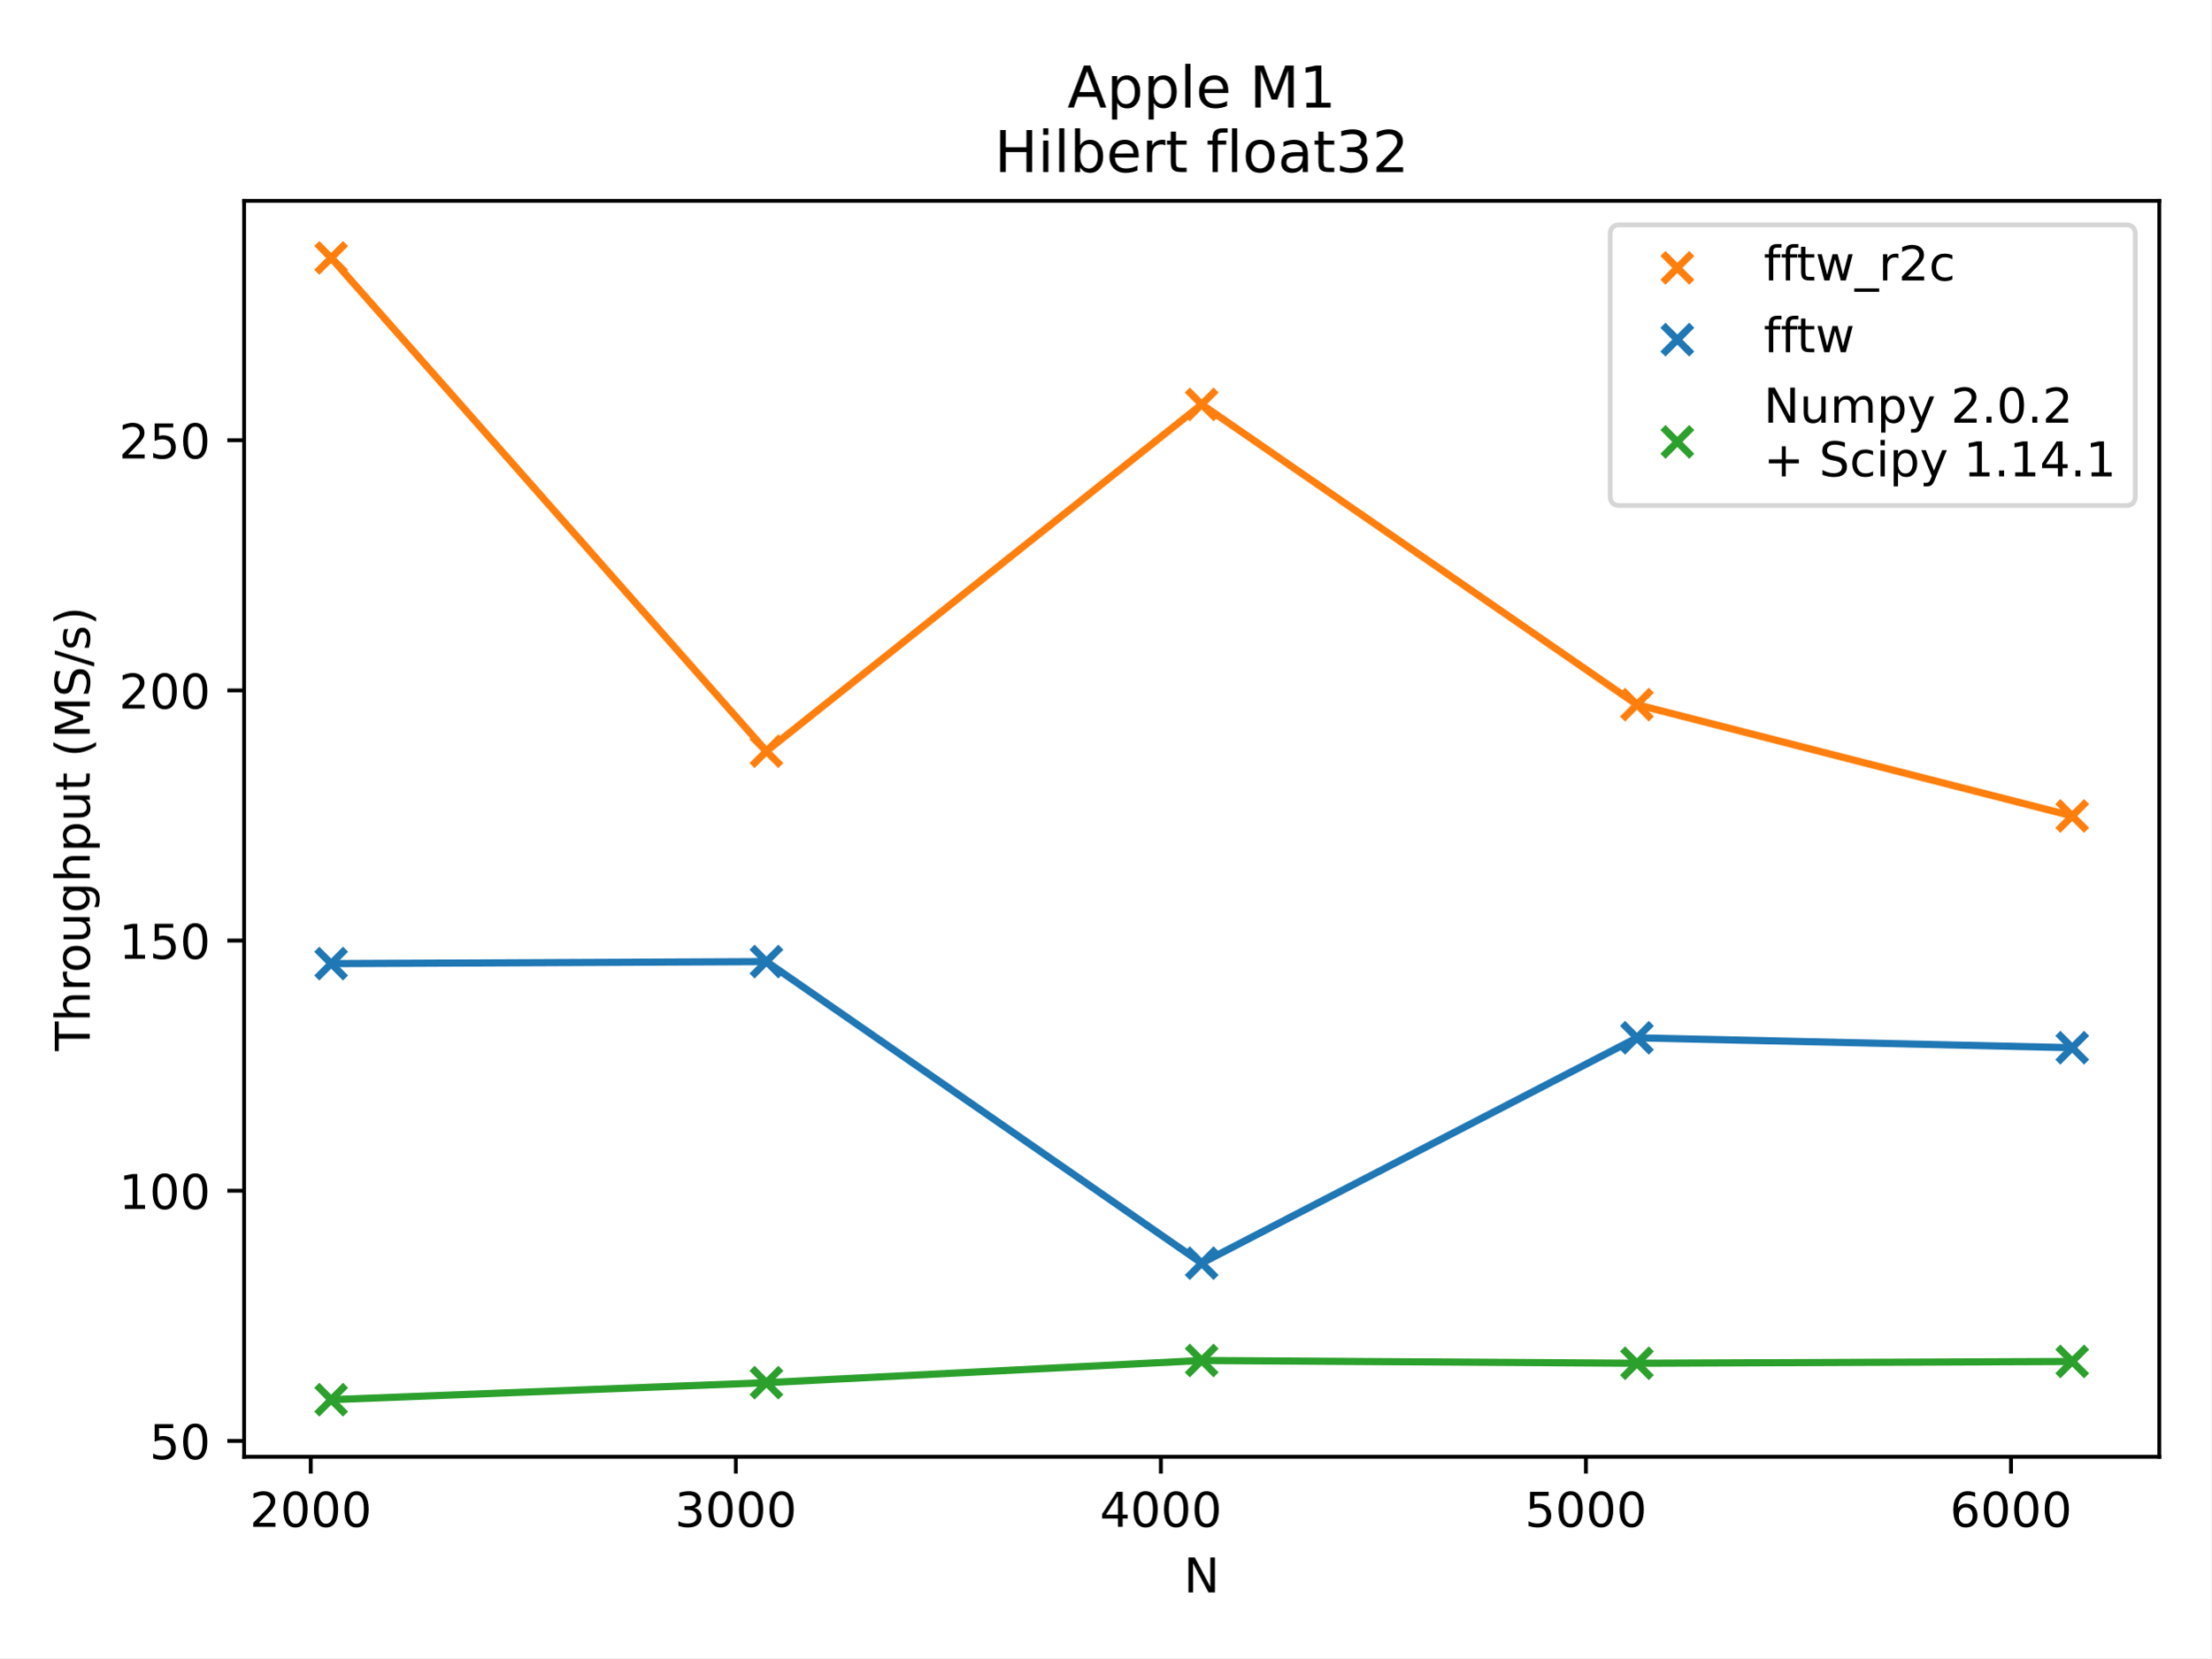
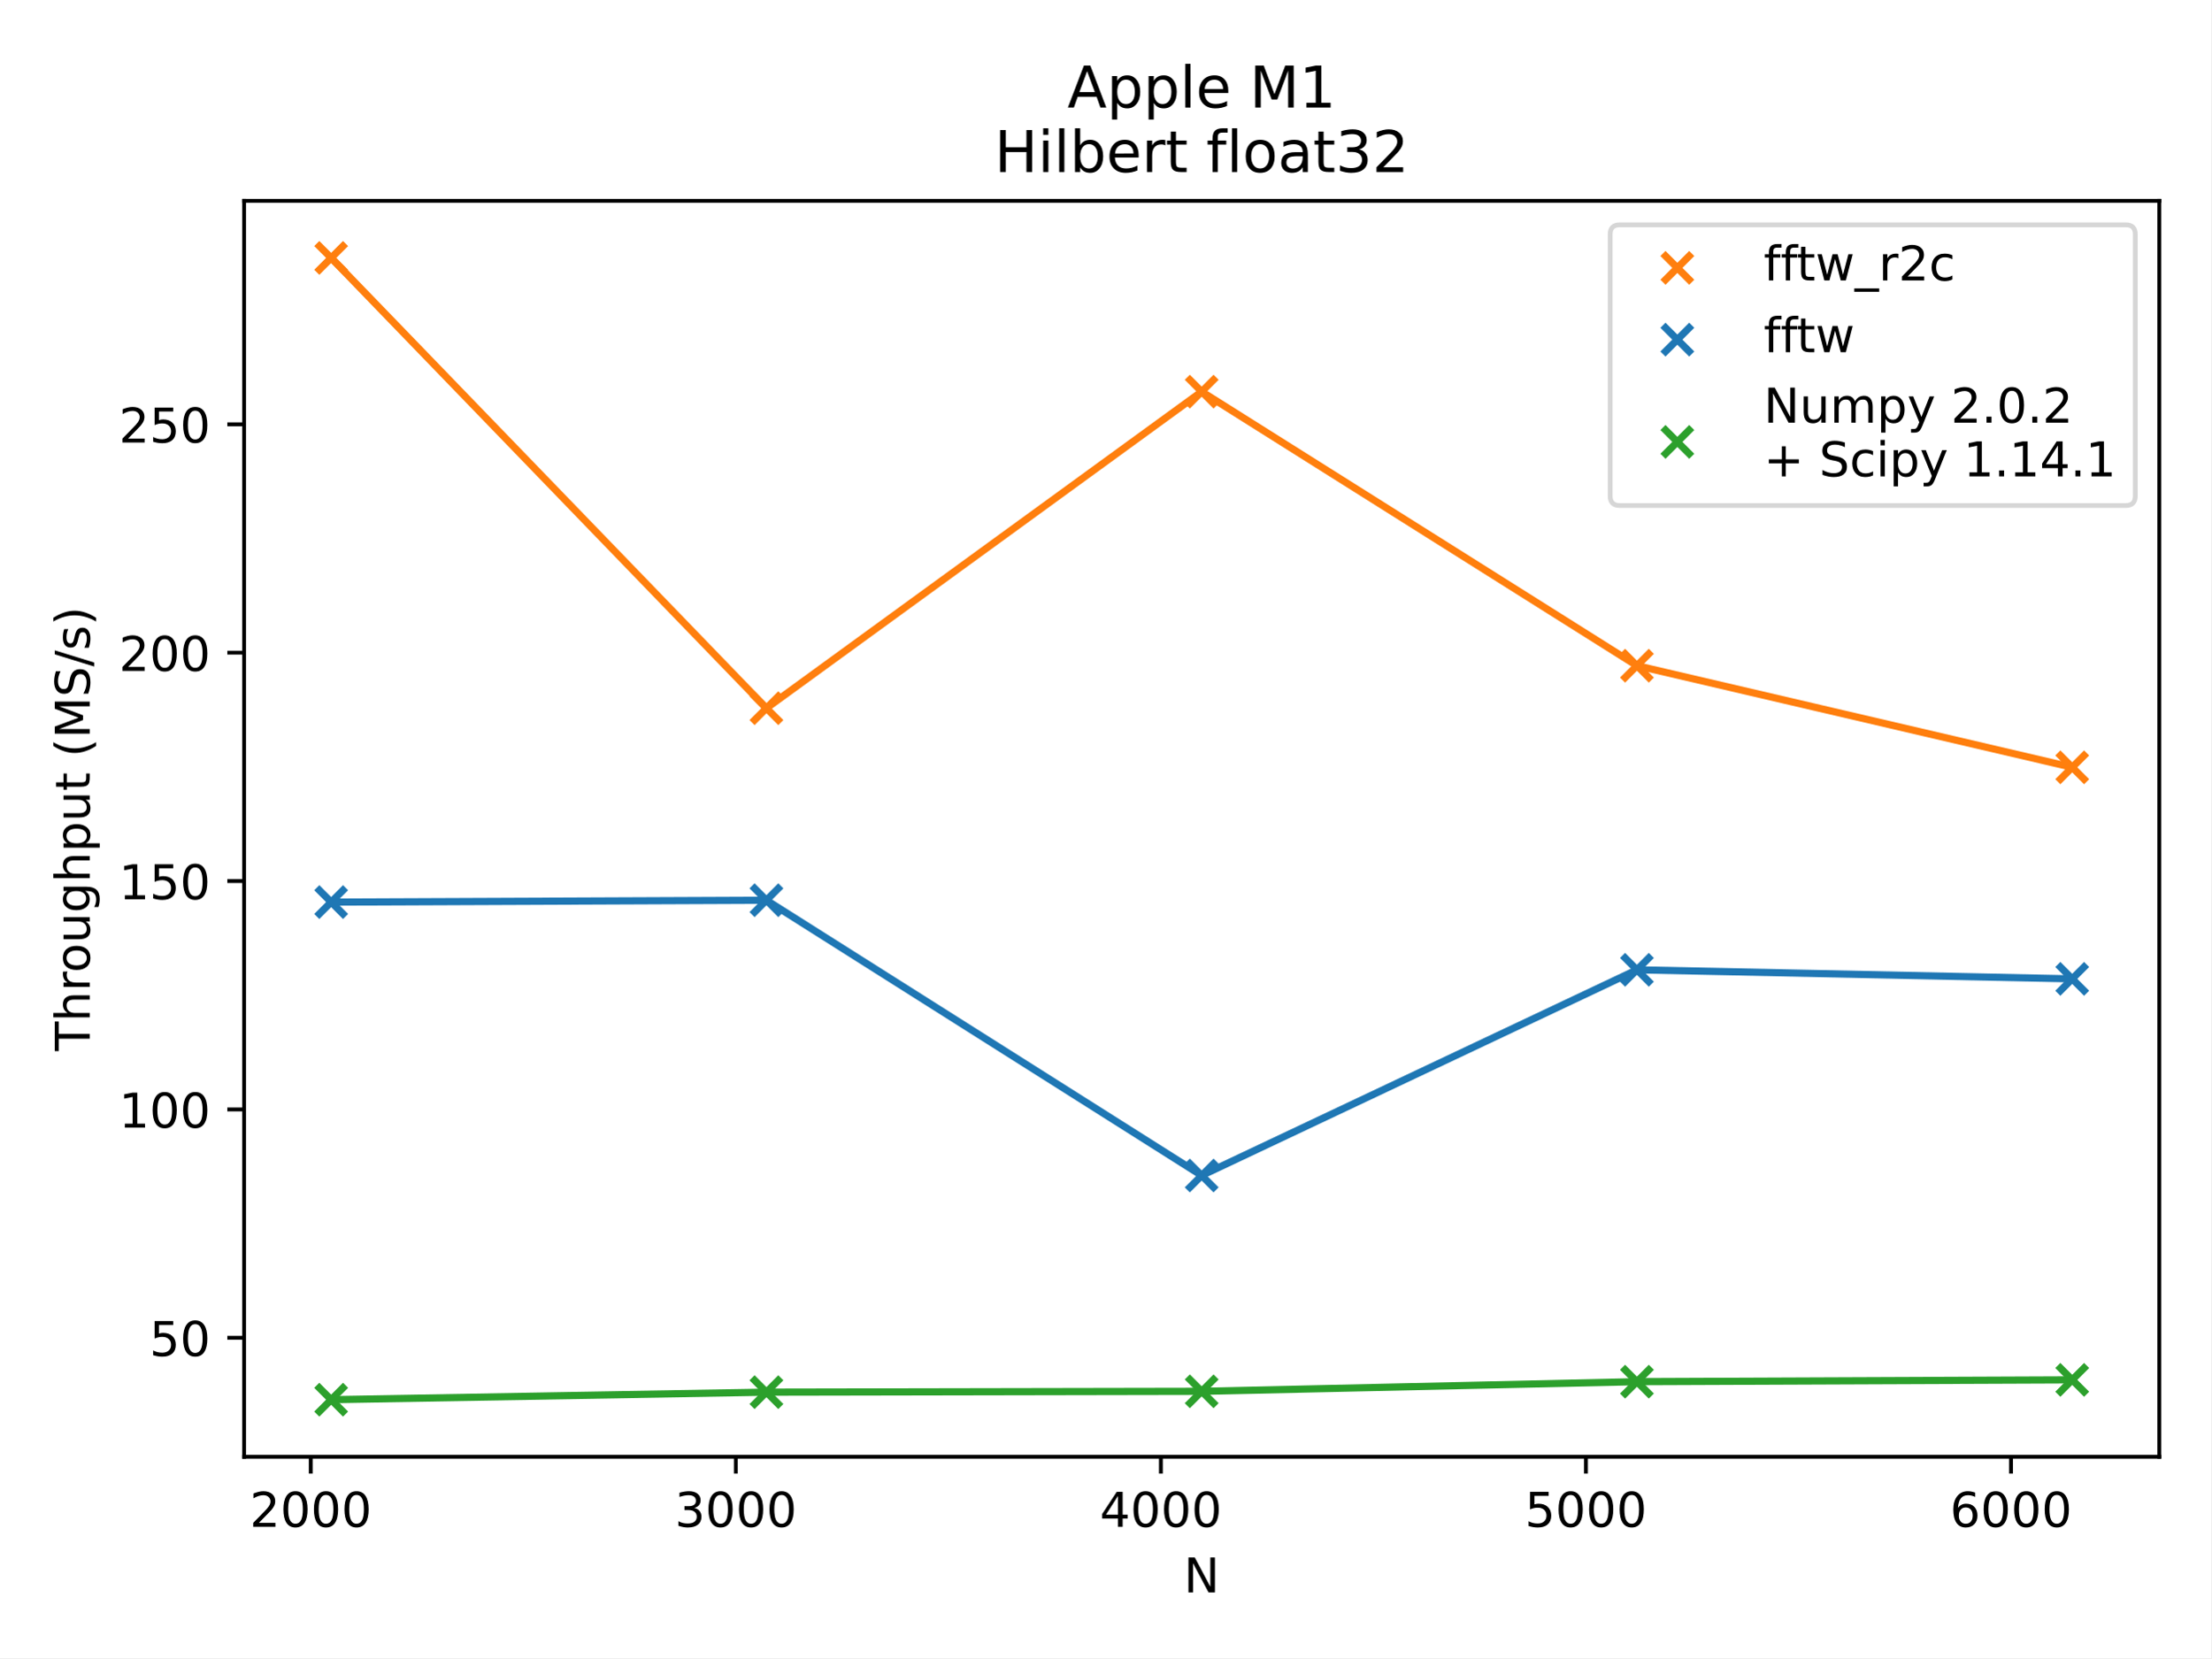
<svg xmlns="http://www.w3.org/2000/svg" xmlns:xlink="http://www.w3.org/1999/xlink" width="460.8pt" height="345.6pt" viewBox="0 0 460.8 345.6" version="1.1">
  <defs>
    <style type="text/css">*{stroke-linejoin: round; stroke-linecap: butt}</style>
  </defs>
  <g id="figure_1">
    <g id="patch_1">
      <path d="M 0 345.6  L 460.8 345.6  L 460.8 0  L 0 0  z " style="fill: #ffffff" />
    </g>
    <g id="axes_1">
      <g id="patch_2">
        <path d="M 50.87 303.64  L 450 303.64  L 450 41.856  L 50.87 41.856  z " style="fill: #ffffff" />
      </g>
      <g id="PathCollection_1">
        <defs>
-           <path id="m2db2a66e0e" d="M -3 3  L 3 -3  M -3 -3  L 3 3  " style="stroke: #1f77b4; stroke-width: 1.5" />
+           <path id="m56fbf8fdcf" d="M -3 3  L 3 -3  M -3 -3  L 3 3  " style="stroke: #1f77b4; stroke-width: 1.5" />
        </defs>
-         <g clip-path="url(#p83add24c75)">
-           <use xlink:href="#m2db2a66e0e" x="69.012" y="200.846" style="fill: #1f77b4; stroke: #1f77b4; stroke-width: 1.5" />
-           <use xlink:href="#m2db2a66e0e" x="159.724" y="200.423" style="fill: #1f77b4; stroke: #1f77b4; stroke-width: 1.5" />
-           <use xlink:href="#m2db2a66e0e" x="250.435" y="263.282" style="fill: #1f77b4; stroke: #1f77b4; stroke-width: 1.5" />
-           <use xlink:href="#m2db2a66e0e" x="341.146" y="216.311" style="fill: #1f77b4; stroke: #1f77b4; stroke-width: 1.5" />
-           <use xlink:href="#m2db2a66e0e" x="431.858" y="218.377" style="fill: #1f77b4; stroke: #1f77b4; stroke-width: 1.5" />
+         <g clip-path="url(#pb52d68e532)">
+           <use xlink:href="#m56fbf8fdcf" x="69.012" y="188.022" style="fill: #1f77b4; stroke: #1f77b4; stroke-width: 1.5" />
+           <use xlink:href="#m56fbf8fdcf" x="159.724" y="187.636" style="fill: #1f77b4; stroke: #1f77b4; stroke-width: 1.5" />
+           <use xlink:href="#m56fbf8fdcf" x="250.435" y="245.014" style="fill: #1f77b4; stroke: #1f77b4; stroke-width: 1.5" />
+           <use xlink:href="#m56fbf8fdcf" x="341.146" y="202.138" style="fill: #1f77b4; stroke: #1f77b4; stroke-width: 1.5" />
+           <use xlink:href="#m56fbf8fdcf" x="431.858" y="204.024" style="fill: #1f77b4; stroke: #1f77b4; stroke-width: 1.5" />
        </g>
      </g>
      <g id="PathCollection_2">
        <defs>
-           <path id="mc8a6f52a75" d="M -3 3  L 3 -3  M -3 -3  L 3 3  " style="stroke: #ff7f0e; stroke-width: 1.5" />
+           <path id="m2e30556071" d="M -3 3  L 3 -3  M -3 -3  L 3 3  " style="stroke: #ff7f0e; stroke-width: 1.5" />
        </defs>
-         <g clip-path="url(#p83add24c75)">
-           <use xlink:href="#mc8a6f52a75" x="69.012" y="53.755" style="fill: #ff7f0e; stroke: #ff7f0e; stroke-width: 1.5" />
-           <use xlink:href="#mc8a6f52a75" x="159.724" y="156.576" style="fill: #ff7f0e; stroke: #ff7f0e; stroke-width: 1.5" />
-           <use xlink:href="#mc8a6f52a75" x="250.435" y="84.292" style="fill: #ff7f0e; stroke: #ff7f0e; stroke-width: 1.5" />
-           <use xlink:href="#mc8a6f52a75" x="341.146" y="146.868" style="fill: #ff7f0e; stroke: #ff7f0e; stroke-width: 1.5" />
-           <use xlink:href="#mc8a6f52a75" x="431.858" y="170.075" style="fill: #ff7f0e; stroke: #ff7f0e; stroke-width: 1.5" />
+         <g clip-path="url(#pb52d68e532)">
+           <use xlink:href="#m2e30556071" x="69.012" y="53.755" style="fill: #ff7f0e; stroke: #ff7f0e; stroke-width: 1.5" />
+           <use xlink:href="#m2e30556071" x="159.724" y="147.611" style="fill: #ff7f0e; stroke: #ff7f0e; stroke-width: 1.5" />
+           <use xlink:href="#m2e30556071" x="250.435" y="81.63" style="fill: #ff7f0e; stroke: #ff7f0e; stroke-width: 1.5" />
+           <use xlink:href="#m2e30556071" x="341.146" y="138.75" style="fill: #ff7f0e; stroke: #ff7f0e; stroke-width: 1.5" />
+           <use xlink:href="#m2e30556071" x="431.858" y="159.933" style="fill: #ff7f0e; stroke: #ff7f0e; stroke-width: 1.5" />
        </g>
      </g>
      <g id="PathCollection_3">
        <defs>
-           <path id="m9b9e632a4c" d="M -3 3  L 3 -3  M -3 -3  L 3 3  " style="stroke: #2ca02c; stroke-width: 1.5" />
+           <path id="m779afa6383" d="M -3 3  L 3 -3  M -3 -3  L 3 3  " style="stroke: #2ca02c; stroke-width: 1.5" />
        </defs>
-         <g clip-path="url(#p83add24c75)">
-           <use xlink:href="#m9b9e632a4c" x="69.012" y="291.741" style="fill: #2ca02c; stroke: #2ca02c; stroke-width: 1.5" />
-           <use xlink:href="#m9b9e632a4c" x="159.724" y="288.193" style="fill: #2ca02c; stroke: #2ca02c; stroke-width: 1.5" />
-           <use xlink:href="#m9b9e632a4c" x="250.435" y="283.569" style="fill: #2ca02c; stroke: #2ca02c; stroke-width: 1.5" />
-           <use xlink:href="#m9b9e632a4c" x="341.146" y="284.15" style="fill: #2ca02c; stroke: #2ca02c; stroke-width: 1.5" />
-           <use xlink:href="#m9b9e632a4c" x="431.858" y="283.771" style="fill: #2ca02c; stroke: #2ca02c; stroke-width: 1.5" />
+         <g clip-path="url(#pb52d68e532)">
+           <use xlink:href="#m779afa6383" x="69.012" y="291.741" style="fill: #2ca02c; stroke: #2ca02c; stroke-width: 1.5" />
+           <use xlink:href="#m779afa6383" x="159.724" y="290.171" style="fill: #2ca02c; stroke: #2ca02c; stroke-width: 1.5" />
+           <use xlink:href="#m779afa6383" x="250.435" y="289.997" style="fill: #2ca02c; stroke: #2ca02c; stroke-width: 1.5" />
+           <use xlink:href="#m779afa6383" x="341.146" y="287.985" style="fill: #2ca02c; stroke: #2ca02c; stroke-width: 1.5" />
+           <use xlink:href="#m779afa6383" x="431.858" y="287.607" style="fill: #2ca02c; stroke: #2ca02c; stroke-width: 1.5" />
        </g>
      </g>
      <g id="matplotlib.axis_1">
        <g id="xtick_1">
          <g id="line2d_1">
            <defs>
-               <path id="m90160d211f" d="M 0 0  L 0 3.5  " style="stroke: #000000; stroke-width: 0.8" />
-             </defs>
-             <g>
-               <use xlink:href="#m90160d211f" x="64.76" y="303.64" style="stroke: #000000; stroke-width: 0.8" />
+               <path id="m930f92556f" d="M 0 0  L 0 3.5  " style="stroke: #000000; stroke-width: 0.8" />
+             </defs>
+             <g>
+               <use xlink:href="#m930f92556f" x="64.76" y="303.64" style="stroke: #000000; stroke-width: 0.8" />
            </g>
          </g>
          <g id="text_1">
            <g transform="translate(52.03518 318.2384) scale(0.1 -0.1)">
              <defs>
                <path id="DejaVuSans-32" d="M 1228 531  L 3431 531  L 3431 0  L 469 0  L 469 531  Q 828 903 1448 1529  Q 2069 2156 2228 2338  Q 2531 2678 2651 2914  Q 2772 3150 2772 3378  Q 2772 3750 2511 3984  Q 2250 4219 1831 4219  Q 1534 4219 1204 4116  Q 875 4013 500 3803  L 500 4441  Q 881 4594 1212 4672  Q 1544 4750 1819 4750  Q 2544 4750 2975 4387  Q 3406 4025 3406 3419  Q 3406 3131 3298 2873  Q 3191 2616 2906 2266  Q 2828 2175 2409 1742  Q 1991 1309 1228 531  z " transform="scale(0.015625)" />
                <path id="DejaVuSans-30" d="M 2034 4250  Q 1547 4250 1301 3770  Q 1056 3291 1056 2328  Q 1056 1369 1301 889  Q 1547 409 2034 409  Q 2525 409 2770 889  Q 3016 1369 3016 2328  Q 3016 3291 2770 3770  Q 2525 4250 2034 4250  z M 2034 4750  Q 2819 4750 3233 4129  Q 3647 3509 3647 2328  Q 3647 1150 3233 529  Q 2819 -91 2034 -91  Q 1250 -91 836 529  Q 422 1150 422 2328  Q 422 3509 836 4129  Q 1250 4750 2034 4750  z " transform="scale(0.015625)" />
              </defs>
              <use xlink:href="#DejaVuSans-32" />
              <use xlink:href="#DejaVuSans-30" x="63.623" />
              <use xlink:href="#DejaVuSans-30" x="127.246" />
              <use xlink:href="#DejaVuSans-30" x="190.869" />
            </g>
          </g>
        </g>
        <g id="xtick_2">
          <g id="line2d_2">
            <g>
-               <use xlink:href="#m90160d211f" x="153.345" y="303.64" style="stroke: #000000; stroke-width: 0.8" />
+               <use xlink:href="#m930f92556f" x="153.345" y="303.64" style="stroke: #000000; stroke-width: 0.8" />
            </g>
          </g>
          <g id="text_2">
            <g transform="translate(140.6205 318.2384) scale(0.1 -0.1)">
              <defs>
                <path id="DejaVuSans-33" d="M 2597 2516  Q 3050 2419 3304 2112  Q 3559 1806 3559 1356  Q 3559 666 3084 287  Q 2609 -91 1734 -91  Q 1441 -91 1130 -33  Q 819 25 488 141  L 488 750  Q 750 597 1062 519  Q 1375 441 1716 441  Q 2309 441 2620 675  Q 2931 909 2931 1356  Q 2931 1769 2642 2001  Q 2353 2234 1838 2234  L 1294 2234  L 1294 2753  L 1863 2753  Q 2328 2753 2575 2939  Q 2822 3125 2822 3475  Q 2822 3834 2567 4026  Q 2313 4219 1838 4219  Q 1578 4219 1281 4162  Q 984 4106 628 3988  L 628 4550  Q 988 4650 1302 4700  Q 1616 4750 1894 4750  Q 2613 4750 3031 4423  Q 3450 4097 3450 3541  Q 3450 3153 3228 2886  Q 3006 2619 2597 2516  z " transform="scale(0.015625)" />
              </defs>
              <use xlink:href="#DejaVuSans-33" />
              <use xlink:href="#DejaVuSans-30" x="63.623" />
              <use xlink:href="#DejaVuSans-30" x="127.246" />
              <use xlink:href="#DejaVuSans-30" x="190.869" />
            </g>
          </g>
        </g>
        <g id="xtick_3">
          <g id="line2d_3">
            <g>
-               <use xlink:href="#m90160d211f" x="241.931" y="303.64" style="stroke: #000000; stroke-width: 0.8" />
+               <use xlink:href="#m930f92556f" x="241.931" y="303.64" style="stroke: #000000; stroke-width: 0.8" />
            </g>
          </g>
          <g id="text_3">
            <g transform="translate(229.2058 318.2384) scale(0.1 -0.1)">
              <defs>
                <path id="DejaVuSans-34" d="M 2419 4116  L 825 1625  L 2419 1625  L 2419 4116  z M 2253 4666  L 3047 4666  L 3047 1625  L 3713 1625  L 3713 1100  L 3047 1100  L 3047 0  L 2419 0  L 2419 1100  L 313 1100  L 313 1709  L 2253 4666  z " transform="scale(0.015625)" />
              </defs>
              <use xlink:href="#DejaVuSans-34" />
              <use xlink:href="#DejaVuSans-30" x="63.623" />
              <use xlink:href="#DejaVuSans-30" x="127.246" />
              <use xlink:href="#DejaVuSans-30" x="190.869" />
            </g>
          </g>
        </g>
        <g id="xtick_4">
          <g id="line2d_4">
            <g>
-               <use xlink:href="#m90160d211f" x="330.516" y="303.64" style="stroke: #000000; stroke-width: 0.8" />
+               <use xlink:href="#m930f92556f" x="330.516" y="303.64" style="stroke: #000000; stroke-width: 0.8" />
            </g>
          </g>
          <g id="text_4">
            <g transform="translate(317.7911 318.2384) scale(0.1 -0.1)">
              <defs>
                <path id="DejaVuSans-35" d="M 691 4666  L 3169 4666  L 3169 4134  L 1269 4134  L 1269 2991  Q 1406 3038 1543 3061  Q 1681 3084 1819 3084  Q 2600 3084 3056 2656  Q 3513 2228 3513 1497  Q 3513 744 3044 326  Q 2575 -91 1722 -91  Q 1428 -91 1123 -41  Q 819 9 494 109  L 494 744  Q 775 591 1075 516  Q 1375 441 1709 441  Q 2250 441 2565 725  Q 2881 1009 2881 1497  Q 2881 1984 2565 2268  Q 2250 2553 1709 2553  Q 1456 2553 1204 2497  Q 953 2441 691 2322  L 691 4666  z " transform="scale(0.015625)" />
              </defs>
              <use xlink:href="#DejaVuSans-35" />
              <use xlink:href="#DejaVuSans-30" x="63.623" />
              <use xlink:href="#DejaVuSans-30" x="127.246" />
              <use xlink:href="#DejaVuSans-30" x="190.869" />
            </g>
          </g>
        </g>
        <g id="xtick_5">
          <g id="line2d_5">
            <g>
-               <use xlink:href="#m90160d211f" x="419.101" y="303.64" style="stroke: #000000; stroke-width: 0.8" />
+               <use xlink:href="#m930f92556f" x="419.101" y="303.64" style="stroke: #000000; stroke-width: 0.8" />
            </g>
          </g>
          <g id="text_5">
            <g transform="translate(406.3764 318.2384) scale(0.1 -0.1)">
              <defs>
                <path id="DejaVuSans-36" d="M 2113 2584  Q 1688 2584 1439 2293  Q 1191 2003 1191 1497  Q 1191 994 1439 701  Q 1688 409 2113 409  Q 2538 409 2786 701  Q 3034 994 3034 1497  Q 3034 2003 2786 2293  Q 2538 2584 2113 2584  z M 3366 4563  L 3366 3988  Q 3128 4100 2886 4159  Q 2644 4219 2406 4219  Q 1781 4219 1451 3797  Q 1122 3375 1075 2522  Q 1259 2794 1537 2939  Q 1816 3084 2150 3084  Q 2853 3084 3261 2657  Q 3669 2231 3669 1497  Q 3669 778 3244 343  Q 2819 -91 2113 -91  Q 1303 -91 875 529  Q 447 1150 447 2328  Q 447 3434 972 4092  Q 1497 4750 2381 4750  Q 2619 4750 2861 4703  Q 3103 4656 3366 4563  z " transform="scale(0.015625)" />
              </defs>
              <use xlink:href="#DejaVuSans-36" />
              <use xlink:href="#DejaVuSans-30" x="63.623" />
              <use xlink:href="#DejaVuSans-30" x="127.246" />
              <use xlink:href="#DejaVuSans-30" x="190.869" />
            </g>
          </g>
        </g>
        <g id="text_6">
          <g transform="translate(246.6944 331.9166) scale(0.1 -0.1)">
            <defs>
              <path id="DejaVuSans-4e" d="M 628 4666  L 1478 4666  L 3547 763  L 3547 4666  L 4159 4666  L 4159 0  L 3309 0  L 1241 3903  L 1241 0  L 628 0  L 628 4666  z " transform="scale(0.015625)" />
            </defs>
            <use xlink:href="#DejaVuSans-4e" />
          </g>
        </g>
      </g>
      <g id="matplotlib.axis_2">
        <g id="ytick_1">
          <g id="line2d_6">
            <defs>
-               <path id="me598326d90" d="M 0 0  L -3.5 0  " style="stroke: #000000; stroke-width: 0.8" />
-             </defs>
-             <g>
-               <use xlink:href="#me598326d90" x="50.87" y="300.336" style="stroke: #000000; stroke-width: 0.8" />
+               <path id="m5b1ae4e75b" d="M 0 0  L -3.5 0  " style="stroke: #000000; stroke-width: 0.8" />
+             </defs>
+             <g>
+               <use xlink:href="#m5b1ae4e75b" x="50.87" y="278.837" style="stroke: #000000; stroke-width: 0.8" />
            </g>
          </g>
          <g id="text_7">
-             <g transform="translate(31.145 304.1353) scale(0.1 -0.1)">
+             <g transform="translate(31.145 282.6363) scale(0.1 -0.1)">
              <use xlink:href="#DejaVuSans-35" />
              <use xlink:href="#DejaVuSans-30" x="63.623" />
            </g>
          </g>
        </g>
        <g id="ytick_2">
          <g id="line2d_7">
            <g>
-               <use xlink:href="#me598326d90" x="50.87" y="248.189" style="stroke: #000000; stroke-width: 0.8" />
+               <use xlink:href="#m5b1ae4e75b" x="50.87" y="231.237" style="stroke: #000000; stroke-width: 0.8" />
            </g>
          </g>
          <g id="text_8">
-             <g transform="translate(24.7825 251.9883) scale(0.1 -0.1)">
+             <g transform="translate(24.7825 235.036) scale(0.1 -0.1)">
              <defs>
                <path id="DejaVuSans-31" d="M 794 531  L 1825 531  L 1825 4091  L 703 3866  L 703 4441  L 1819 4666  L 2450 4666  L 2450 531  L 3481 531  L 3481 0  L 794 0  L 794 531  z " transform="scale(0.015625)" />
              </defs>
              <use xlink:href="#DejaVuSans-31" />
              <use xlink:href="#DejaVuSans-30" x="63.623" />
              <use xlink:href="#DejaVuSans-30" x="127.246" />
            </g>
          </g>
        </g>
        <g id="ytick_3">
          <g id="line2d_8">
            <g>
-               <use xlink:href="#me598326d90" x="50.87" y="196.042" style="stroke: #000000; stroke-width: 0.8" />
+               <use xlink:href="#m5b1ae4e75b" x="50.87" y="183.636" style="stroke: #000000; stroke-width: 0.8" />
            </g>
          </g>
          <g id="text_9">
-             <g transform="translate(24.7825 199.8414) scale(0.1 -0.1)">
+             <g transform="translate(24.7825 187.4356) scale(0.1 -0.1)">
              <use xlink:href="#DejaVuSans-31" />
              <use xlink:href="#DejaVuSans-35" x="63.623" />
              <use xlink:href="#DejaVuSans-30" x="127.246" />
            </g>
          </g>
        </g>
        <g id="ytick_4">
          <g id="line2d_9">
            <g>
-               <use xlink:href="#me598326d90" x="50.87" y="143.895" style="stroke: #000000; stroke-width: 0.8" />
+               <use xlink:href="#m5b1ae4e75b" x="50.87" y="136.036" style="stroke: #000000; stroke-width: 0.8" />
            </g>
          </g>
          <g id="text_10">
-             <g transform="translate(24.7825 147.6945) scale(0.1 -0.1)">
+             <g transform="translate(24.7825 139.8353) scale(0.1 -0.1)">
              <use xlink:href="#DejaVuSans-32" />
              <use xlink:href="#DejaVuSans-30" x="63.623" />
              <use xlink:href="#DejaVuSans-30" x="127.246" />
            </g>
          </g>
        </g>
        <g id="ytick_5">
          <g id="line2d_10">
            <g>
-               <use xlink:href="#me598326d90" x="50.87" y="91.748" style="stroke: #000000; stroke-width: 0.8" />
+               <use xlink:href="#m5b1ae4e75b" x="50.87" y="88.436" style="stroke: #000000; stroke-width: 0.8" />
            </g>
          </g>
          <g id="text_11">
-             <g transform="translate(24.7825 95.54755) scale(0.1 -0.1)">
+             <g transform="translate(24.7825 92.235) scale(0.1 -0.1)">
              <use xlink:href="#DejaVuSans-32" />
              <use xlink:href="#DejaVuSans-35" x="63.623" />
              <use xlink:href="#DejaVuSans-30" x="127.246" />
            </g>
          </g>
        </g>
        <g id="text_12">
          <g transform="translate(18.70281 219.0558) rotate(-90) scale(0.1 -0.1)">
            <defs>
              <path id="DejaVuSans-54" d="M -19 4666  L 3928 4666  L 3928 4134  L 2272 4134  L 2272 0  L 1638 0  L 1638 4134  L -19 4134  L -19 4666  z " transform="scale(0.015625)" />
              <path id="DejaVuSans-68" d="M 3513 2113  L 3513 0  L 2938 0  L 2938 2094  Q 2938 2591 2744 2837  Q 2550 3084 2163 3084  Q 1697 3084 1428 2787  Q 1159 2491 1159 1978  L 1159 0  L 581 0  L 581 4863  L 1159 4863  L 1159 2956  Q 1366 3272 1645 3428  Q 1925 3584 2291 3584  Q 2894 3584 3203 3211  Q 3513 2838 3513 2113  z " transform="scale(0.015625)" />
              <path id="DejaVuSans-72" d="M 2631 2963  Q 2534 3019 2420 3045  Q 2306 3072 2169 3072  Q 1681 3072 1420 2755  Q 1159 2438 1159 1844  L 1159 0  L 581 0  L 581 3500  L 1159 3500  L 1159 2956  Q 1341 3275 1631 3429  Q 1922 3584 2338 3584  Q 2397 3584 2469 3576  Q 2541 3569 2628 3553  L 2631 2963  z " transform="scale(0.015625)" />
              <path id="DejaVuSans-6f" d="M 1959 3097  Q 1497 3097 1228 2736  Q 959 2375 959 1747  Q 959 1119 1226 758  Q 1494 397 1959 397  Q 2419 397 2687 759  Q 2956 1122 2956 1747  Q 2956 2369 2687 2733  Q 2419 3097 1959 3097  z M 1959 3584  Q 2709 3584 3137 3096  Q 3566 2609 3566 1747  Q 3566 888 3137 398  Q 2709 -91 1959 -91  Q 1206 -91 779 398  Q 353 888 353 1747  Q 353 2609 779 3096  Q 1206 3584 1959 3584  z " transform="scale(0.015625)" />
              <path id="DejaVuSans-75" d="M 544 1381  L 544 3500  L 1119 3500  L 1119 1403  Q 1119 906 1312 657  Q 1506 409 1894 409  Q 2359 409 2629 706  Q 2900 1003 2900 1516  L 2900 3500  L 3475 3500  L 3475 0  L 2900 0  L 2900 538  Q 2691 219 2414 64  Q 2138 -91 1772 -91  Q 1169 -91 856 284  Q 544 659 544 1381  z M 1991 3584  L 1991 3584  z " transform="scale(0.015625)" />
              <path id="DejaVuSans-67" d="M 2906 1791  Q 2906 2416 2648 2759  Q 2391 3103 1925 3103  Q 1463 3103 1205 2759  Q 947 2416 947 1791  Q 947 1169 1205 825  Q 1463 481 1925 481  Q 2391 481 2648 825  Q 2906 1169 2906 1791  z M 3481 434  Q 3481 -459 3084 -895  Q 2688 -1331 1869 -1331  Q 1566 -1331 1297 -1286  Q 1028 -1241 775 -1147  L 775 -588  Q 1028 -725 1275 -790  Q 1522 -856 1778 -856  Q 2344 -856 2625 -561  Q 2906 -266 2906 331  L 2906 616  Q 2728 306 2450 153  Q 2172 0 1784 0  Q 1141 0 747 490  Q 353 981 353 1791  Q 353 2603 747 3093  Q 1141 3584 1784 3584  Q 2172 3584 2450 3431  Q 2728 3278 2906 2969  L 2906 3500  L 3481 3500  L 3481 434  z " transform="scale(0.015625)" />
              <path id="DejaVuSans-70" d="M 1159 525  L 1159 -1331  L 581 -1331  L 581 3500  L 1159 3500  L 1159 2969  Q 1341 3281 1617 3432  Q 1894 3584 2278 3584  Q 2916 3584 3314 3078  Q 3713 2572 3713 1747  Q 3713 922 3314 415  Q 2916 -91 2278 -91  Q 1894 -91 1617 61  Q 1341 213 1159 525  z M 3116 1747  Q 3116 2381 2855 2742  Q 2594 3103 2138 3103  Q 1681 3103 1420 2742  Q 1159 2381 1159 1747  Q 1159 1113 1420 752  Q 1681 391 2138 391  Q 2594 391 2855 752  Q 3116 1113 3116 1747  z " transform="scale(0.015625)" />
              <path id="DejaVuSans-74" d="M 1172 4494  L 1172 3500  L 2356 3500  L 2356 3053  L 1172 3053  L 1172 1153  Q 1172 725 1289 603  Q 1406 481 1766 481  L 2356 481  L 2356 0  L 1766 0  Q 1100 0 847 248  Q 594 497 594 1153  L 594 3053  L 172 3053  L 172 3500  L 594 3500  L 594 4494  L 1172 4494  z " transform="scale(0.015625)" />
              <path id="DejaVuSans-20" transform="scale(0.015625)" />
              <path id="DejaVuSans-28" d="M 1984 4856  Q 1566 4138 1362 3434  Q 1159 2731 1159 2009  Q 1159 1288 1364 580  Q 1569 -128 1984 -844  L 1484 -844  Q 1016 -109 783 600  Q 550 1309 550 2009  Q 550 2706 781 3412  Q 1013 4119 1484 4856  L 1984 4856  z " transform="scale(0.015625)" />
              <path id="DejaVuSans-4d" d="M 628 4666  L 1569 4666  L 2759 1491  L 3956 4666  L 4897 4666  L 4897 0  L 4281 0  L 4281 4097  L 3078 897  L 2444 897  L 1241 4097  L 1241 0  L 628 0  L 628 4666  z " transform="scale(0.015625)" />
              <path id="DejaVuSans-53" d="M 3425 4513  L 3425 3897  Q 3066 4069 2747 4153  Q 2428 4238 2131 4238  Q 1616 4238 1336 4038  Q 1056 3838 1056 3469  Q 1056 3159 1242 3001  Q 1428 2844 1947 2747  L 2328 2669  Q 3034 2534 3370 2195  Q 3706 1856 3706 1288  Q 3706 609 3251 259  Q 2797 -91 1919 -91  Q 1588 -91 1214 -16  Q 841 59 441 206  L 441 856  Q 825 641 1194 531  Q 1563 422 1919 422  Q 2459 422 2753 634  Q 3047 847 3047 1241  Q 3047 1584 2836 1778  Q 2625 1972 2144 2069  L 1759 2144  Q 1053 2284 737 2584  Q 422 2884 422 3419  Q 422 4038 858 4394  Q 1294 4750 2059 4750  Q 2388 4750 2728 4690  Q 3069 4631 3425 4513  z " transform="scale(0.015625)" />
              <path id="DejaVuSans-2f" d="M 1625 4666  L 2156 4666  L 531 -594  L 0 -594  L 1625 4666  z " transform="scale(0.015625)" />
              <path id="DejaVuSans-73" d="M 2834 3397  L 2834 2853  Q 2591 2978 2328 3040  Q 2066 3103 1784 3103  Q 1356 3103 1142 2972  Q 928 2841 928 2578  Q 928 2378 1081 2264  Q 1234 2150 1697 2047  L 1894 2003  Q 2506 1872 2764 1633  Q 3022 1394 3022 966  Q 3022 478 2636 193  Q 2250 -91 1575 -91  Q 1294 -91 989 -36  Q 684 19 347 128  L 347 722  Q 666 556 975 473  Q 1284 391 1588 391  Q 1994 391 2212 530  Q 2431 669 2431 922  Q 2431 1156 2273 1281  Q 2116 1406 1581 1522  L 1381 1569  Q 847 1681 609 1914  Q 372 2147 372 2553  Q 372 3047 722 3315  Q 1072 3584 1716 3584  Q 2034 3584 2315 3537  Q 2597 3491 2834 3397  z " transform="scale(0.015625)" />
              <path id="DejaVuSans-29" d="M 513 4856  L 1013 4856  Q 1481 4119 1714 3412  Q 1947 2706 1947 2009  Q 1947 1309 1714 600  Q 1481 -109 1013 -844  L 513 -844  Q 928 -128 1133 580  Q 1338 1288 1338 2009  Q 1338 2731 1133 3434  Q 928 4138 513 4856  z " transform="scale(0.015625)" />
            </defs>
            <use xlink:href="#DejaVuSans-54" />
            <use xlink:href="#DejaVuSans-68" x="61.084" />
            <use xlink:href="#DejaVuSans-72" x="124.463" />
            <use xlink:href="#DejaVuSans-6f" x="163.326" />
            <use xlink:href="#DejaVuSans-75" x="224.508" />
            <use xlink:href="#DejaVuSans-67" x="287.887" />
            <use xlink:href="#DejaVuSans-68" x="351.363" />
            <use xlink:href="#DejaVuSans-70" x="414.742" />
            <use xlink:href="#DejaVuSans-75" x="478.219" />
            <use xlink:href="#DejaVuSans-74" x="541.598" />
            <use xlink:href="#DejaVuSans-20" x="580.807" />
            <use xlink:href="#DejaVuSans-28" x="612.594" />
            <use xlink:href="#DejaVuSans-4d" x="651.607" />
            <use xlink:href="#DejaVuSans-53" x="737.887" />
            <use xlink:href="#DejaVuSans-2f" x="801.363" />
            <use xlink:href="#DejaVuSans-73" x="835.055" />
            <use xlink:href="#DejaVuSans-29" x="887.154" />
          </g>
        </g>
      </g>
      <g id="line2d_11">
-         <path d="M 69.012 200.846  L 159.724 200.423  L 250.435 263.282  L 341.146 216.311  L 431.858 218.377  " clip-path="url(#p83add24c75)" style="fill: none; stroke: #1f77b4; stroke-width: 1.5; stroke-linecap: square" />
+         <path d="M 69.012 188.022  L 159.724 187.636  L 250.435 245.014  L 341.146 202.138  L 431.858 204.024  " clip-path="url(#pb52d68e532)" style="fill: none; stroke: #1f77b4; stroke-width: 1.5; stroke-linecap: square" />
      </g>
      <g id="line2d_12">
-         <path d="M 69.012 53.755  L 159.724 156.576  L 250.435 84.292  L 341.146 146.868  L 431.858 170.075  " clip-path="url(#p83add24c75)" style="fill: none; stroke: #ff7f0e; stroke-width: 1.5; stroke-linecap: square" />
+         <path d="M 69.012 53.755  L 159.724 147.611  L 250.435 81.63  L 341.146 138.75  L 431.858 159.933  " clip-path="url(#pb52d68e532)" style="fill: none; stroke: #ff7f0e; stroke-width: 1.5; stroke-linecap: square" />
      </g>
      <g id="line2d_13">
-         <path d="M 69.012 291.741  L 159.724 288.193  L 250.435 283.569  L 341.146 284.15  L 431.858 283.771  " clip-path="url(#p83add24c75)" style="fill: none; stroke: #2ca02c; stroke-width: 1.5; stroke-linecap: square" />
+         <path d="M 69.012 291.741  L 159.724 290.171  L 250.435 289.997  L 341.146 287.985  L 431.858 287.607  " clip-path="url(#pb52d68e532)" style="fill: none; stroke: #2ca02c; stroke-width: 1.5; stroke-linecap: square" />
      </g>
      <g id="patch_3">
        <path d="M 50.87 303.64  L 50.87 41.856  " style="fill: none; stroke: #000000; stroke-width: 0.8; stroke-linejoin: miter; stroke-linecap: square" />
      </g>
      <g id="patch_4">
        <path d="M 450 303.64  L 450 41.856  " style="fill: none; stroke: #000000; stroke-width: 0.8; stroke-linejoin: miter; stroke-linecap: square" />
      </g>
      <g id="patch_5">
        <path d="M 50.87 303.64  L 450 303.64  " style="fill: none; stroke: #000000; stroke-width: 0.8; stroke-linejoin: miter; stroke-linecap: square" />
      </g>
      <g id="patch_6">
        <path d="M 50.87 41.856  L 450 41.856  " style="fill: none; stroke: #000000; stroke-width: 0.8; stroke-linejoin: miter; stroke-linecap: square" />
      </g>
      <g id="text_13">
        <g transform="translate(222.4525 22.41862) scale(0.12 -0.12)">
          <defs>
            <path id="DejaVuSans-41" d="M 2188 4044  L 1331 1722  L 3047 1722  L 2188 4044  z M 1831 4666  L 2547 4666  L 4325 0  L 3669 0  L 3244 1197  L 1141 1197  L 716 0  L 50 0  L 1831 4666  z " transform="scale(0.015625)" />
            <path id="DejaVuSans-6c" d="M 603 4863  L 1178 4863  L 1178 0  L 603 0  L 603 4863  z " transform="scale(0.015625)" />
            <path id="DejaVuSans-65" d="M 3597 1894  L 3597 1613  L 953 1613  Q 991 1019 1311 708  Q 1631 397 2203 397  Q 2534 397 2845 478  Q 3156 559 3463 722  L 3463 178  Q 3153 47 2828 -22  Q 2503 -91 2169 -91  Q 1331 -91 842 396  Q 353 884 353 1716  Q 353 2575 817 3079  Q 1281 3584 2069 3584  Q 2775 3584 3186 3129  Q 3597 2675 3597 1894  z M 3022 2063  Q 3016 2534 2758 2815  Q 2500 3097 2075 3097  Q 1594 3097 1305 2825  Q 1016 2553 972 2059  L 3022 2063  z " transform="scale(0.015625)" />
          </defs>
          <use xlink:href="#DejaVuSans-41" />
          <use xlink:href="#DejaVuSans-70" x="68.408" />
          <use xlink:href="#DejaVuSans-70" x="131.885" />
          <use xlink:href="#DejaVuSans-6c" x="195.361" />
          <use xlink:href="#DejaVuSans-65" x="223.145" />
          <use xlink:href="#DejaVuSans-20" x="284.668" />
          <use xlink:href="#DejaVuSans-4d" x="316.455" />
          <use xlink:href="#DejaVuSans-31" x="402.734" />
        </g>
        <g transform="translate(207.2481 35.856) scale(0.12 -0.12)">
          <defs>
            <path id="DejaVuSans-48" d="M 628 4666  L 1259 4666  L 1259 2753  L 3553 2753  L 3553 4666  L 4184 4666  L 4184 0  L 3553 0  L 3553 2222  L 1259 2222  L 1259 0  L 628 0  L 628 4666  z " transform="scale(0.015625)" />
            <path id="DejaVuSans-69" d="M 603 3500  L 1178 3500  L 1178 0  L 603 0  L 603 3500  z M 603 4863  L 1178 4863  L 1178 4134  L 603 4134  L 603 4863  z " transform="scale(0.015625)" />
            <path id="DejaVuSans-62" d="M 3116 1747  Q 3116 2381 2855 2742  Q 2594 3103 2138 3103  Q 1681 3103 1420 2742  Q 1159 2381 1159 1747  Q 1159 1113 1420 752  Q 1681 391 2138 391  Q 2594 391 2855 752  Q 3116 1113 3116 1747  z M 1159 2969  Q 1341 3281 1617 3432  Q 1894 3584 2278 3584  Q 2916 3584 3314 3078  Q 3713 2572 3713 1747  Q 3713 922 3314 415  Q 2916 -91 2278 -91  Q 1894 -91 1617 61  Q 1341 213 1159 525  L 1159 0  L 581 0  L 581 4863  L 1159 4863  L 1159 2969  z " transform="scale(0.015625)" />
            <path id="DejaVuSans-66" d="M 2375 4863  L 2375 4384  L 1825 4384  Q 1516 4384 1395 4259  Q 1275 4134 1275 3809  L 1275 3500  L 2222 3500  L 2222 3053  L 1275 3053  L 1275 0  L 697 0  L 697 3053  L 147 3053  L 147 3500  L 697 3500  L 697 3744  Q 697 4328 969 4595  Q 1241 4863 1831 4863  L 2375 4863  z " transform="scale(0.015625)" />
            <path id="DejaVuSans-61" d="M 2194 1759  Q 1497 1759 1228 1600  Q 959 1441 959 1056  Q 959 750 1161 570  Q 1363 391 1709 391  Q 2188 391 2477 730  Q 2766 1069 2766 1631  L 2766 1759  L 2194 1759  z M 3341 1997  L 3341 0  L 2766 0  L 2766 531  Q 2569 213 2275 61  Q 1981 -91 1556 -91  Q 1019 -91 701 211  Q 384 513 384 1019  Q 384 1609 779 1909  Q 1175 2209 1959 2209  L 2766 2209  L 2766 2266  Q 2766 2663 2505 2880  Q 2244 3097 1772 3097  Q 1472 3097 1187 3025  Q 903 2953 641 2809  L 641 3341  Q 956 3463 1253 3523  Q 1550 3584 1831 3584  Q 2591 3584 2966 3190  Q 3341 2797 3341 1997  z " transform="scale(0.015625)" />
          </defs>
          <use xlink:href="#DejaVuSans-48" />
          <use xlink:href="#DejaVuSans-69" x="75.195" />
          <use xlink:href="#DejaVuSans-6c" x="102.979" />
          <use xlink:href="#DejaVuSans-62" x="130.762" />
          <use xlink:href="#DejaVuSans-65" x="194.238" />
          <use xlink:href="#DejaVuSans-72" x="255.762" />
          <use xlink:href="#DejaVuSans-74" x="296.875" />
          <use xlink:href="#DejaVuSans-20" x="336.084" />
          <use xlink:href="#DejaVuSans-66" x="367.871" />
          <use xlink:href="#DejaVuSans-6c" x="403.076" />
          <use xlink:href="#DejaVuSans-6f" x="430.859" />
          <use xlink:href="#DejaVuSans-61" x="492.041" />
          <use xlink:href="#DejaVuSans-74" x="553.32" />
          <use xlink:href="#DejaVuSans-33" x="592.529" />
          <use xlink:href="#DejaVuSans-32" x="656.152" />
        </g>
      </g>
      <g id="legend_1">
        <g id="patch_7">
          <path d="M 337.566 105.366  L 443 105.366  Q 445 105.366 445 103.366  L 445 48.856  Q 445 46.856 443 46.856  L 337.566 46.856  Q 335.566 46.856 335.566 48.856  L 335.566 103.366  Q 335.566 105.366 337.566 105.366  z " style="fill: #ffffff; opacity: 0.8; stroke: #cccccc; stroke-linejoin: miter" />
        </g>
        <g id="PathCollection_4">
          <g>
-             <use xlink:href="#mc8a6f52a75" x="349.566" y="55.829" style="fill: #ff7f0e; stroke: #ff7f0e; stroke-width: 1.5" />
+             <use xlink:href="#m2e30556071" x="349.566" y="55.829" style="fill: #ff7f0e; stroke: #ff7f0e; stroke-width: 1.5" />
          </g>
        </g>
        <g id="text_14">
          <g transform="translate(367.5656 58.45444) scale(0.1 -0.1)">
            <defs>
              <path id="DejaVuSans-77" d="M 269 3500  L 844 3500  L 1563 769  L 2278 3500  L 2956 3500  L 3675 769  L 4391 3500  L 4966 3500  L 4050 0  L 3372 0  L 2619 2869  L 1863 0  L 1184 0  L 269 3500  z " transform="scale(0.015625)" />
              <path id="DejaVuSans-5f" d="M 3263 -1063  L 3263 -1509  L -63 -1509  L -63 -1063  L 3263 -1063  z " transform="scale(0.015625)" />
              <path id="DejaVuSans-63" d="M 3122 3366  L 3122 2828  Q 2878 2963 2633 3030  Q 2388 3097 2138 3097  Q 1578 3097 1268 2742  Q 959 2388 959 1747  Q 959 1106 1268 751  Q 1578 397 2138 397  Q 2388 397 2633 464  Q 2878 531 3122 666  L 3122 134  Q 2881 22 2623 -34  Q 2366 -91 2075 -91  Q 1284 -91 818 406  Q 353 903 353 1747  Q 353 2603 823 3093  Q 1294 3584 2113 3584  Q 2378 3584 2631 3529  Q 2884 3475 3122 3366  z " transform="scale(0.015625)" />
            </defs>
            <use xlink:href="#DejaVuSans-66" />
            <use xlink:href="#DejaVuSans-66" x="35.205" />
            <use xlink:href="#DejaVuSans-74" x="68.66" />
            <use xlink:href="#DejaVuSans-77" x="107.869" />
            <use xlink:href="#DejaVuSans-5f" x="189.656" />
            <use xlink:href="#DejaVuSans-72" x="239.656" />
            <use xlink:href="#DejaVuSans-32" x="280.77" />
            <use xlink:href="#DejaVuSans-63" x="344.393" />
          </g>
        </g>
        <g id="PathCollection_5">
          <g>
-             <use xlink:href="#m2db2a66e0e" x="349.566" y="70.786" style="fill: #1f77b4; stroke: #1f77b4; stroke-width: 1.5" />
+             <use xlink:href="#m56fbf8fdcf" x="349.566" y="70.786" style="fill: #1f77b4; stroke: #1f77b4; stroke-width: 1.5" />
          </g>
        </g>
        <g id="text_15">
          <g transform="translate(367.5656 73.41069) scale(0.1 -0.1)">
            <use xlink:href="#DejaVuSans-66" />
            <use xlink:href="#DejaVuSans-66" x="35.205" />
            <use xlink:href="#DejaVuSans-74" x="68.66" />
            <use xlink:href="#DejaVuSans-77" x="107.869" />
          </g>
        </g>
        <g id="PathCollection_6">
          <g>
-             <use xlink:href="#m9b9e632a4c" x="349.566" y="92.103" style="fill: #2ca02c; stroke: #2ca02c; stroke-width: 1.5" />
+             <use xlink:href="#m779afa6383" x="349.566" y="92.103" style="fill: #2ca02c; stroke: #2ca02c; stroke-width: 1.5" />
          </g>
        </g>
        <g id="text_16">
          <g transform="translate(367.5656 88.08881) scale(0.1 -0.1)">
            <defs>
              <path id="DejaVuSans-6d" d="M 3328 2828  Q 3544 3216 3844 3400  Q 4144 3584 4550 3584  Q 5097 3584 5394 3201  Q 5691 2819 5691 2113  L 5691 0  L 5113 0  L 5113 2094  Q 5113 2597 4934 2840  Q 4756 3084 4391 3084  Q 3944 3084 3684 2787  Q 3425 2491 3425 1978  L 3425 0  L 2847 0  L 2847 2094  Q 2847 2600 2669 2842  Q 2491 3084 2119 3084  Q 1678 3084 1418 2786  Q 1159 2488 1159 1978  L 1159 0  L 581 0  L 581 3500  L 1159 3500  L 1159 2956  Q 1356 3278 1631 3431  Q 1906 3584 2284 3584  Q 2666 3584 2933 3390  Q 3200 3197 3328 2828  z " transform="scale(0.015625)" />
              <path id="DejaVuSans-79" d="M 2059 -325  Q 1816 -950 1584 -1140  Q 1353 -1331 966 -1331  L 506 -1331  L 506 -850  L 844 -850  Q 1081 -850 1212 -737  Q 1344 -625 1503 -206  L 1606 56  L 191 3500  L 800 3500  L 1894 763  L 2988 3500  L 3597 3500  L 2059 -325  z " transform="scale(0.015625)" />
              <path id="DejaVuSans-2e" d="M 684 794  L 1344 794  L 1344 0  L 684 0  L 684 794  z " transform="scale(0.015625)" />
            </defs>
            <use xlink:href="#DejaVuSans-4e" />
            <use xlink:href="#DejaVuSans-75" x="74.805" />
            <use xlink:href="#DejaVuSans-6d" x="138.184" />
            <use xlink:href="#DejaVuSans-70" x="235.596" />
            <use xlink:href="#DejaVuSans-79" x="299.072" />
            <use xlink:href="#DejaVuSans-20" x="358.252" />
            <use xlink:href="#DejaVuSans-32" x="390.039" />
            <use xlink:href="#DejaVuSans-2e" x="453.662" />
            <use xlink:href="#DejaVuSans-30" x="485.449" />
            <use xlink:href="#DejaVuSans-2e" x="549.072" />
            <use xlink:href="#DejaVuSans-32" x="580.859" />
          </g>
          <g transform="translate(367.5656 99.28663) scale(0.1 -0.1)">
            <defs>
              <path id="DejaVuSans-2b" d="M 2944 4013  L 2944 2272  L 4684 2272  L 4684 1741  L 2944 1741  L 2944 0  L 2419 0  L 2419 1741  L 678 1741  L 678 2272  L 2419 2272  L 2419 4013  L 2944 4013  z " transform="scale(0.015625)" />
            </defs>
            <use xlink:href="#DejaVuSans-2b" />
            <use xlink:href="#DejaVuSans-20" x="83.789" />
            <use xlink:href="#DejaVuSans-53" x="115.576" />
            <use xlink:href="#DejaVuSans-63" x="179.053" />
            <use xlink:href="#DejaVuSans-69" x="234.033" />
            <use xlink:href="#DejaVuSans-70" x="261.816" />
            <use xlink:href="#DejaVuSans-79" x="325.293" />
            <use xlink:href="#DejaVuSans-20" x="384.473" />
            <use xlink:href="#DejaVuSans-31" x="416.26" />
            <use xlink:href="#DejaVuSans-2e" x="479.883" />
            <use xlink:href="#DejaVuSans-31" x="511.67" />
            <use xlink:href="#DejaVuSans-34" x="575.293" />
            <use xlink:href="#DejaVuSans-2e" x="638.916" />
            <use xlink:href="#DejaVuSans-31" x="670.703" />
          </g>
        </g>
      </g>
    </g>
  </g>
  <defs>
-     <clipPath id="p83add24c75">
+     <clipPath id="pb52d68e532">
      <rect x="50.87" y="41.856" width="399.13" height="261.784" />
    </clipPath>
  </defs>
</svg>
